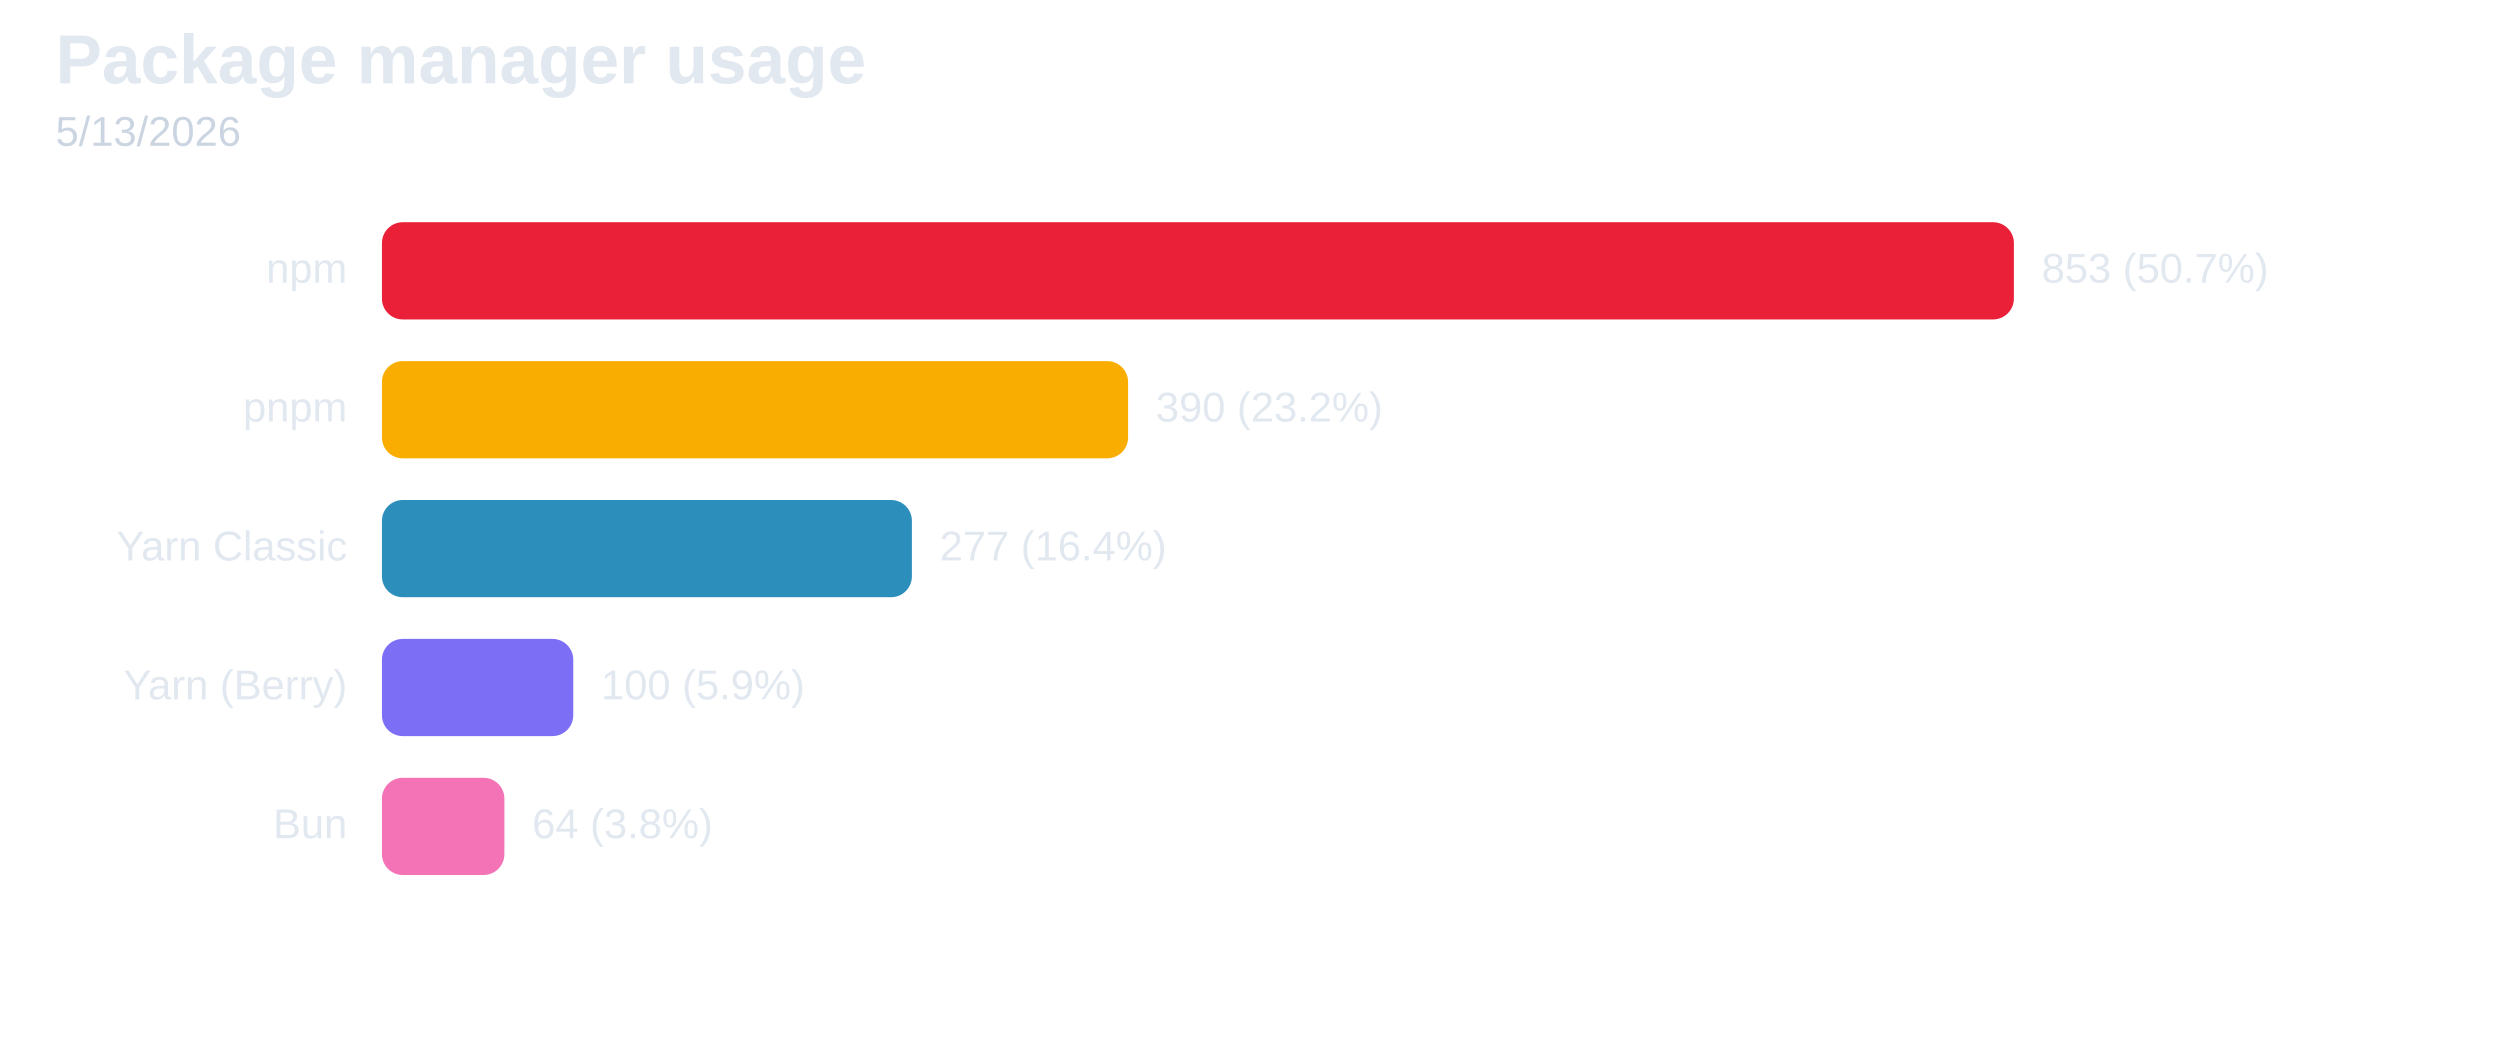
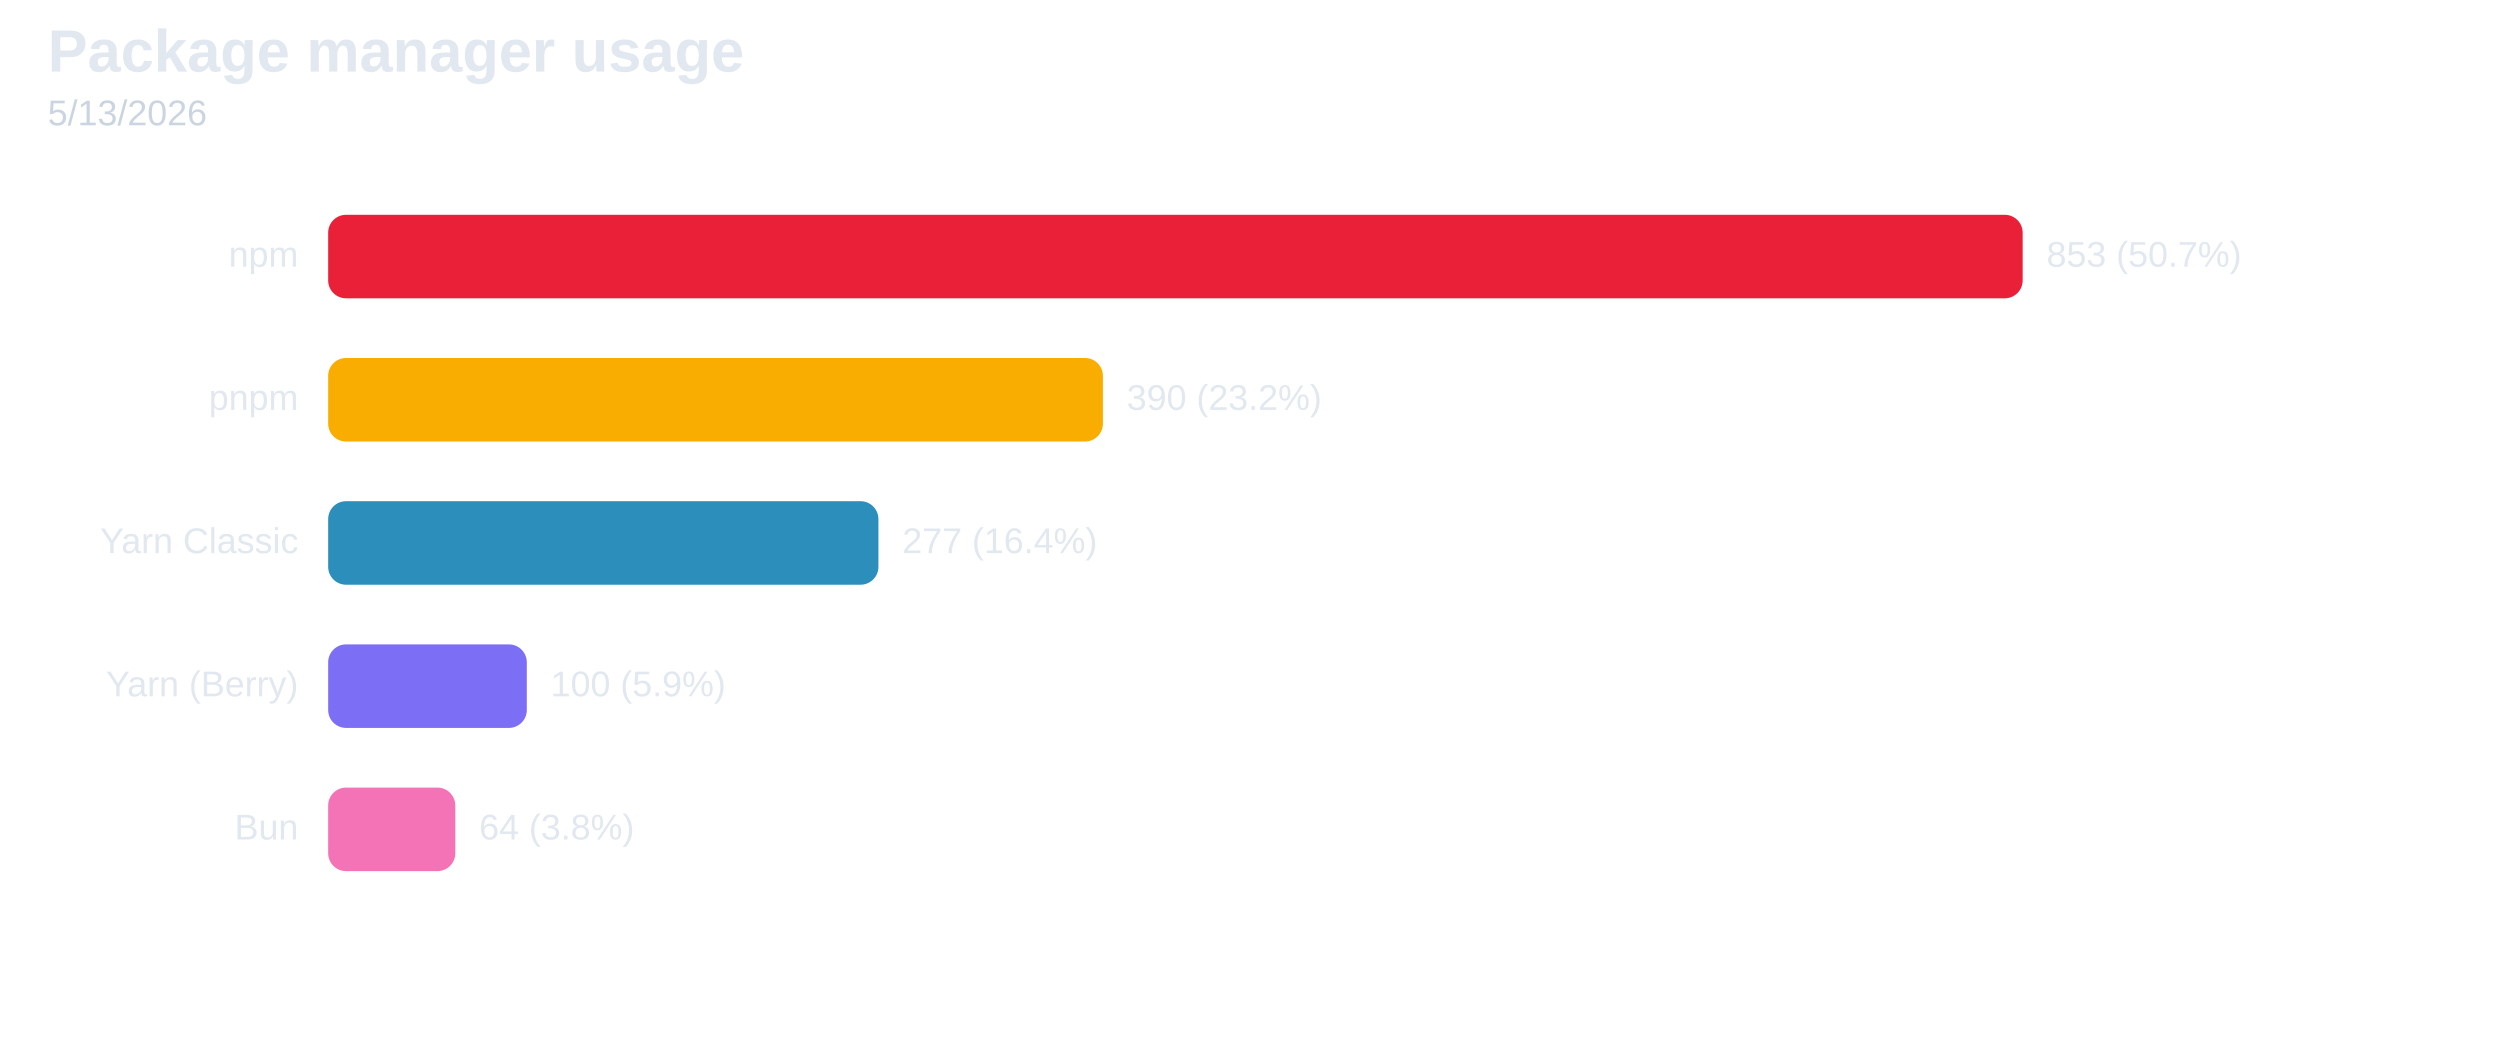
- <svg xmlns="http://www.w3.org/2000/svg" width="720" height="300" viewBox="0 0 720 300" role="img" aria-label="Package manager usage">
+ <svg xmlns="http://www.w3.org/2000/svg" width="838" height="348" viewBox="0 0 838 348" role="img" aria-label="Package manager usage">
  <style>
    text { font-family: "Helvetica Neue", Arial, sans-serif; }
    .title { font-size: 20px; font-weight: 700; fill: #e2e8f0; }
    .subtitle { font-size: 12px; fill: #cbd5e1; }
    .footer { font-size: 12px; fill: #cbd5e1; }
    .label { font-size: 12px; text-anchor: end; fill: #e2e8f0; }
    .value { font-size: 12px; fill: #e2e8f0; }
  </style>
  <text class="title" x="16" y="24">Package manager usage</text>
  <text class="subtitle" x="16" y="42">5/13/2026</text>
  <g class="bars">
    <g class="bar" data-label="npm">
-       <text class="label" x="100" y="78" dominant-baseline="middle">npm</text>
-       <rect x="110" y="64" width="470" height="28" rx="6" fill="#ea2039" />
-       <text class="value" x="588" y="78" dominant-baseline="middle">853 (50.7%)</text>
+       <text class="label" x="100" y="86" dominant-baseline="middle">npm</text>
+       <rect x="110" y="72" width="568" height="28" rx="6" fill="#ea2039" />
+       <text class="value" x="686" y="86" dominant-baseline="middle">853 (50.7%)</text>
    </g>
    <g class="bar" data-label="pnpm">
-       <text class="label" x="100" y="118" dominant-baseline="middle">pnpm</text>
-       <rect x="110" y="104" width="214.889" height="28" rx="6" fill="#f9ad00" />
-       <text class="value" x="332.889" y="118" dominant-baseline="middle">390 (23.2%)</text>
+       <text class="label" x="100" y="134" dominant-baseline="middle">pnpm</text>
+       <rect x="110" y="120" width="259.695" height="28" rx="6" fill="#f9ad00" />
+       <text class="value" x="377.695" y="134" dominant-baseline="middle">390 (23.2%)</text>
    </g>
    <g class="bar" data-label="yarn_classic">
-       <text class="label" x="100" y="158" dominant-baseline="middle">Yarn Classic</text>
-       <rect x="110" y="144" width="152.626" height="28" rx="6" fill="#2c8ebb" />
-       <text class="value" x="270.626" y="158" dominant-baseline="middle">277 (16.4%)</text>
+       <text class="label" x="100" y="182" dominant-baseline="middle">Yarn Classic</text>
+       <rect x="110" y="168" width="184.45" height="28" rx="6" fill="#2c8ebb" />
+       <text class="value" x="302.45" y="182" dominant-baseline="middle">277 (16.4%)</text>
    </g>
    <g class="bar" data-label="yarn_modern">
-       <text class="label" x="100" y="198" dominant-baseline="middle">Yarn (Berry)</text>
-       <rect x="110" y="184" width="55.1" height="28" rx="6" fill="#7c6ff6" />
-       <text class="value" x="173.1" y="198" dominant-baseline="middle">100 (5.9%)</text>
+       <text class="label" x="100" y="230" dominant-baseline="middle">Yarn (Berry)</text>
+       <rect x="110" y="216" width="66.589" height="28" rx="6" fill="#7c6ff6" />
+       <text class="value" x="184.589" y="230" dominant-baseline="middle">100 (5.9%)</text>
    </g>
    <g class="bar" data-label="bun">
-       <text class="label" x="100" y="238" dominant-baseline="middle">Bun</text>
-       <rect x="110" y="224" width="35.264" height="28" rx="6" fill="#f472b6" />
-       <text class="value" x="153.264" y="238" dominant-baseline="middle">64 (3.8%)</text>
+       <text class="label" x="100" y="278" dominant-baseline="middle">Bun</text>
+       <rect x="110" y="264" width="42.617" height="28" rx="6" fill="#f472b6" />
+       <text class="value" x="160.617" y="278" dominant-baseline="middle">64 (3.8%)</text>
    </g>
  </g>
</svg>
